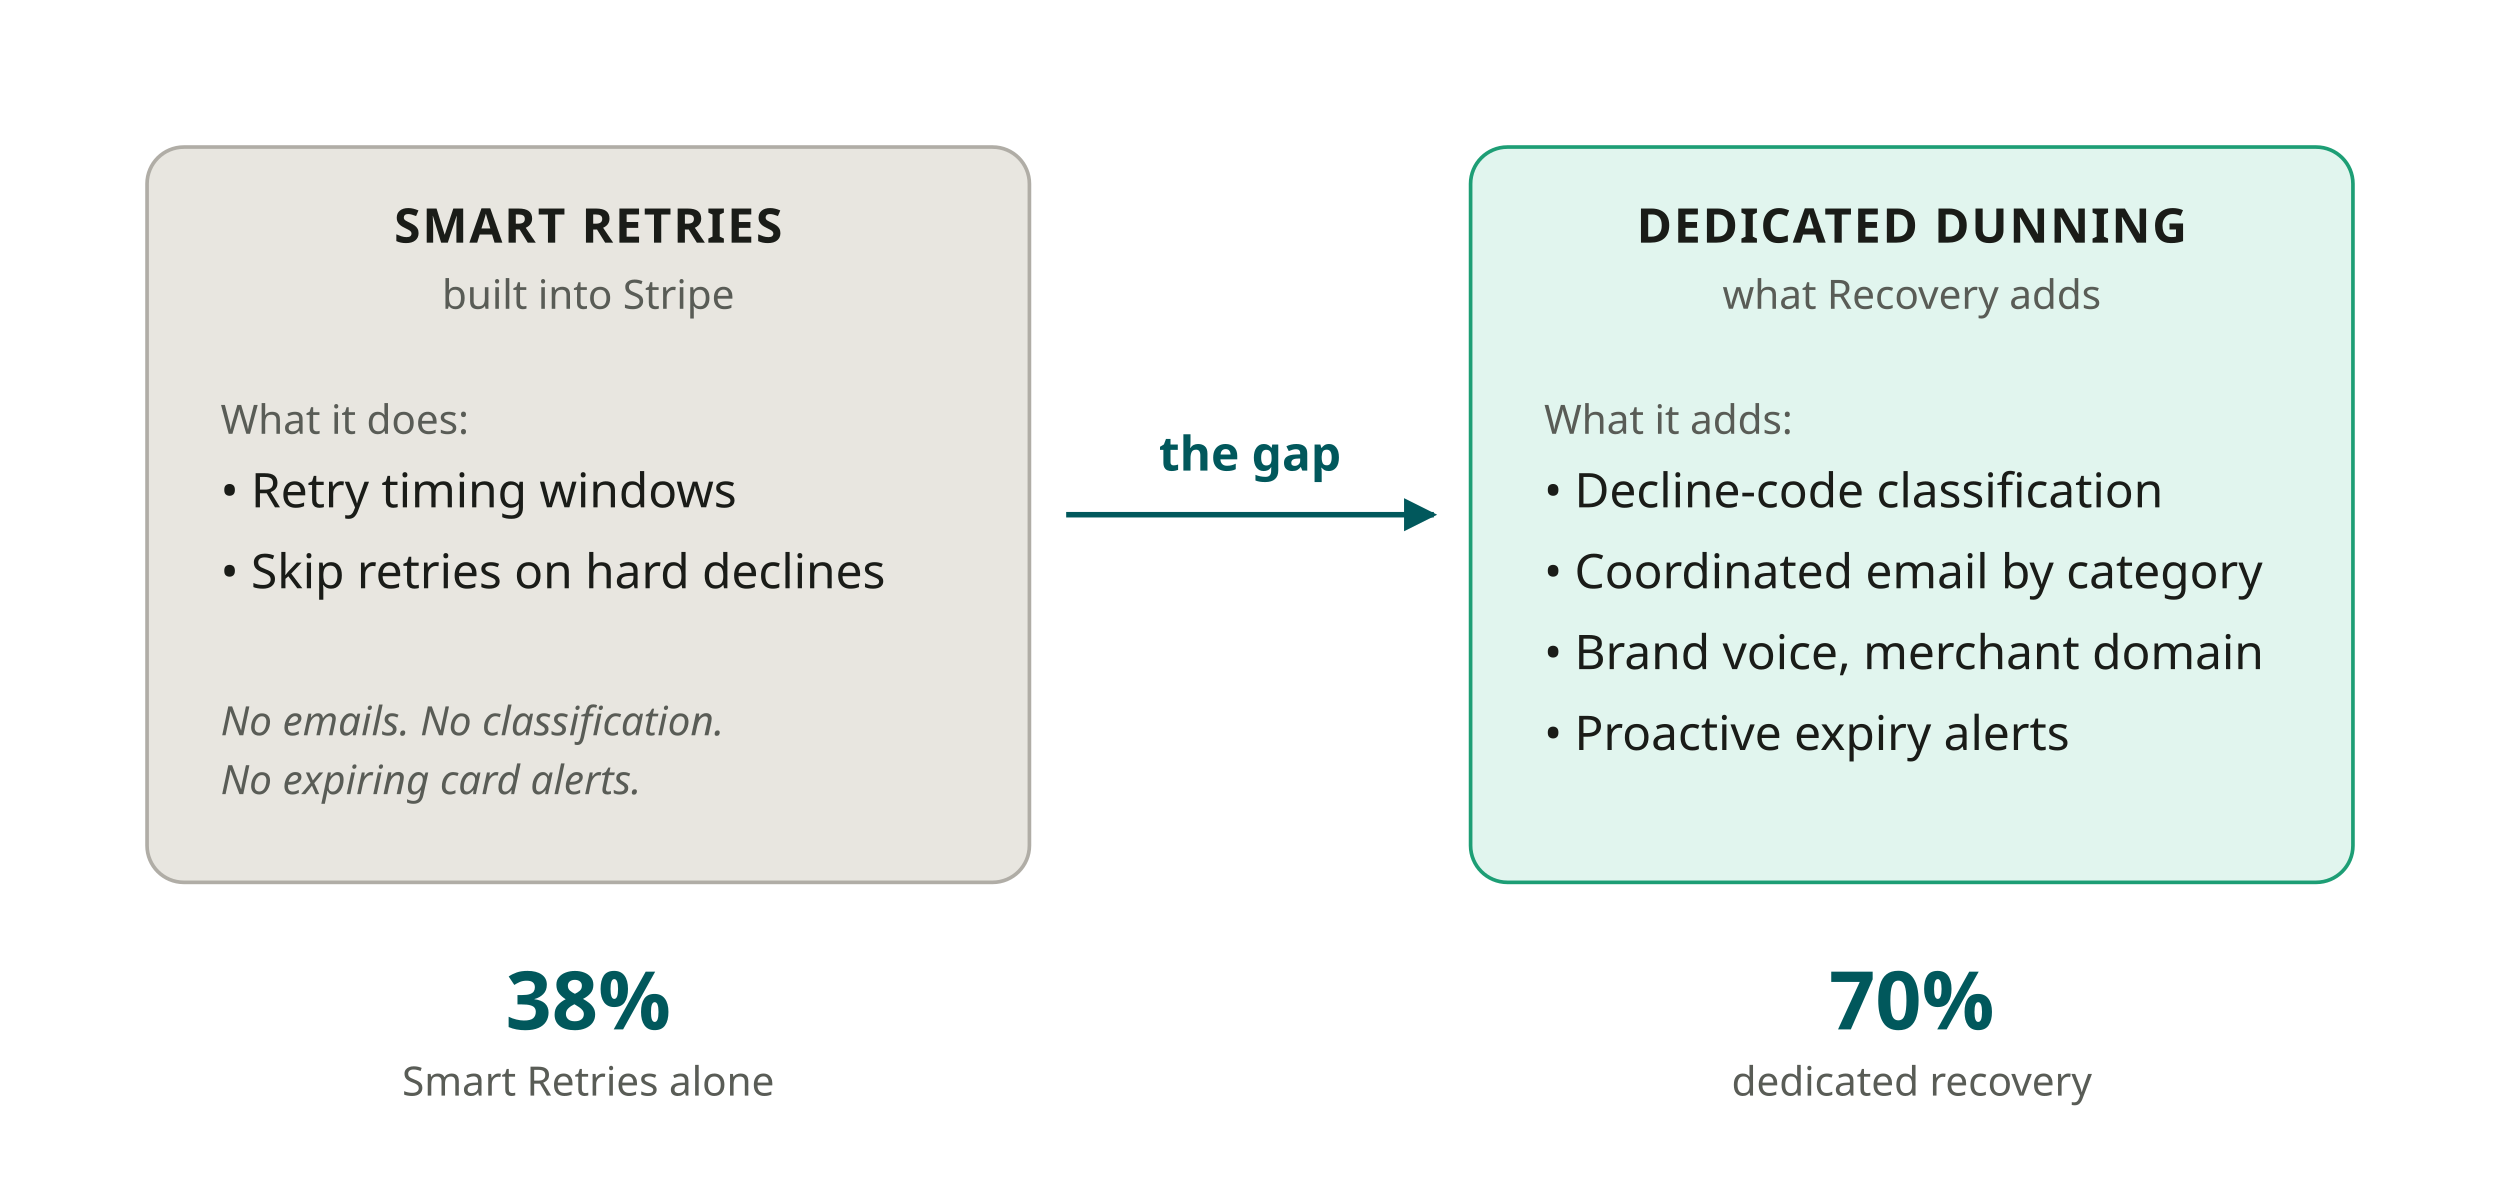
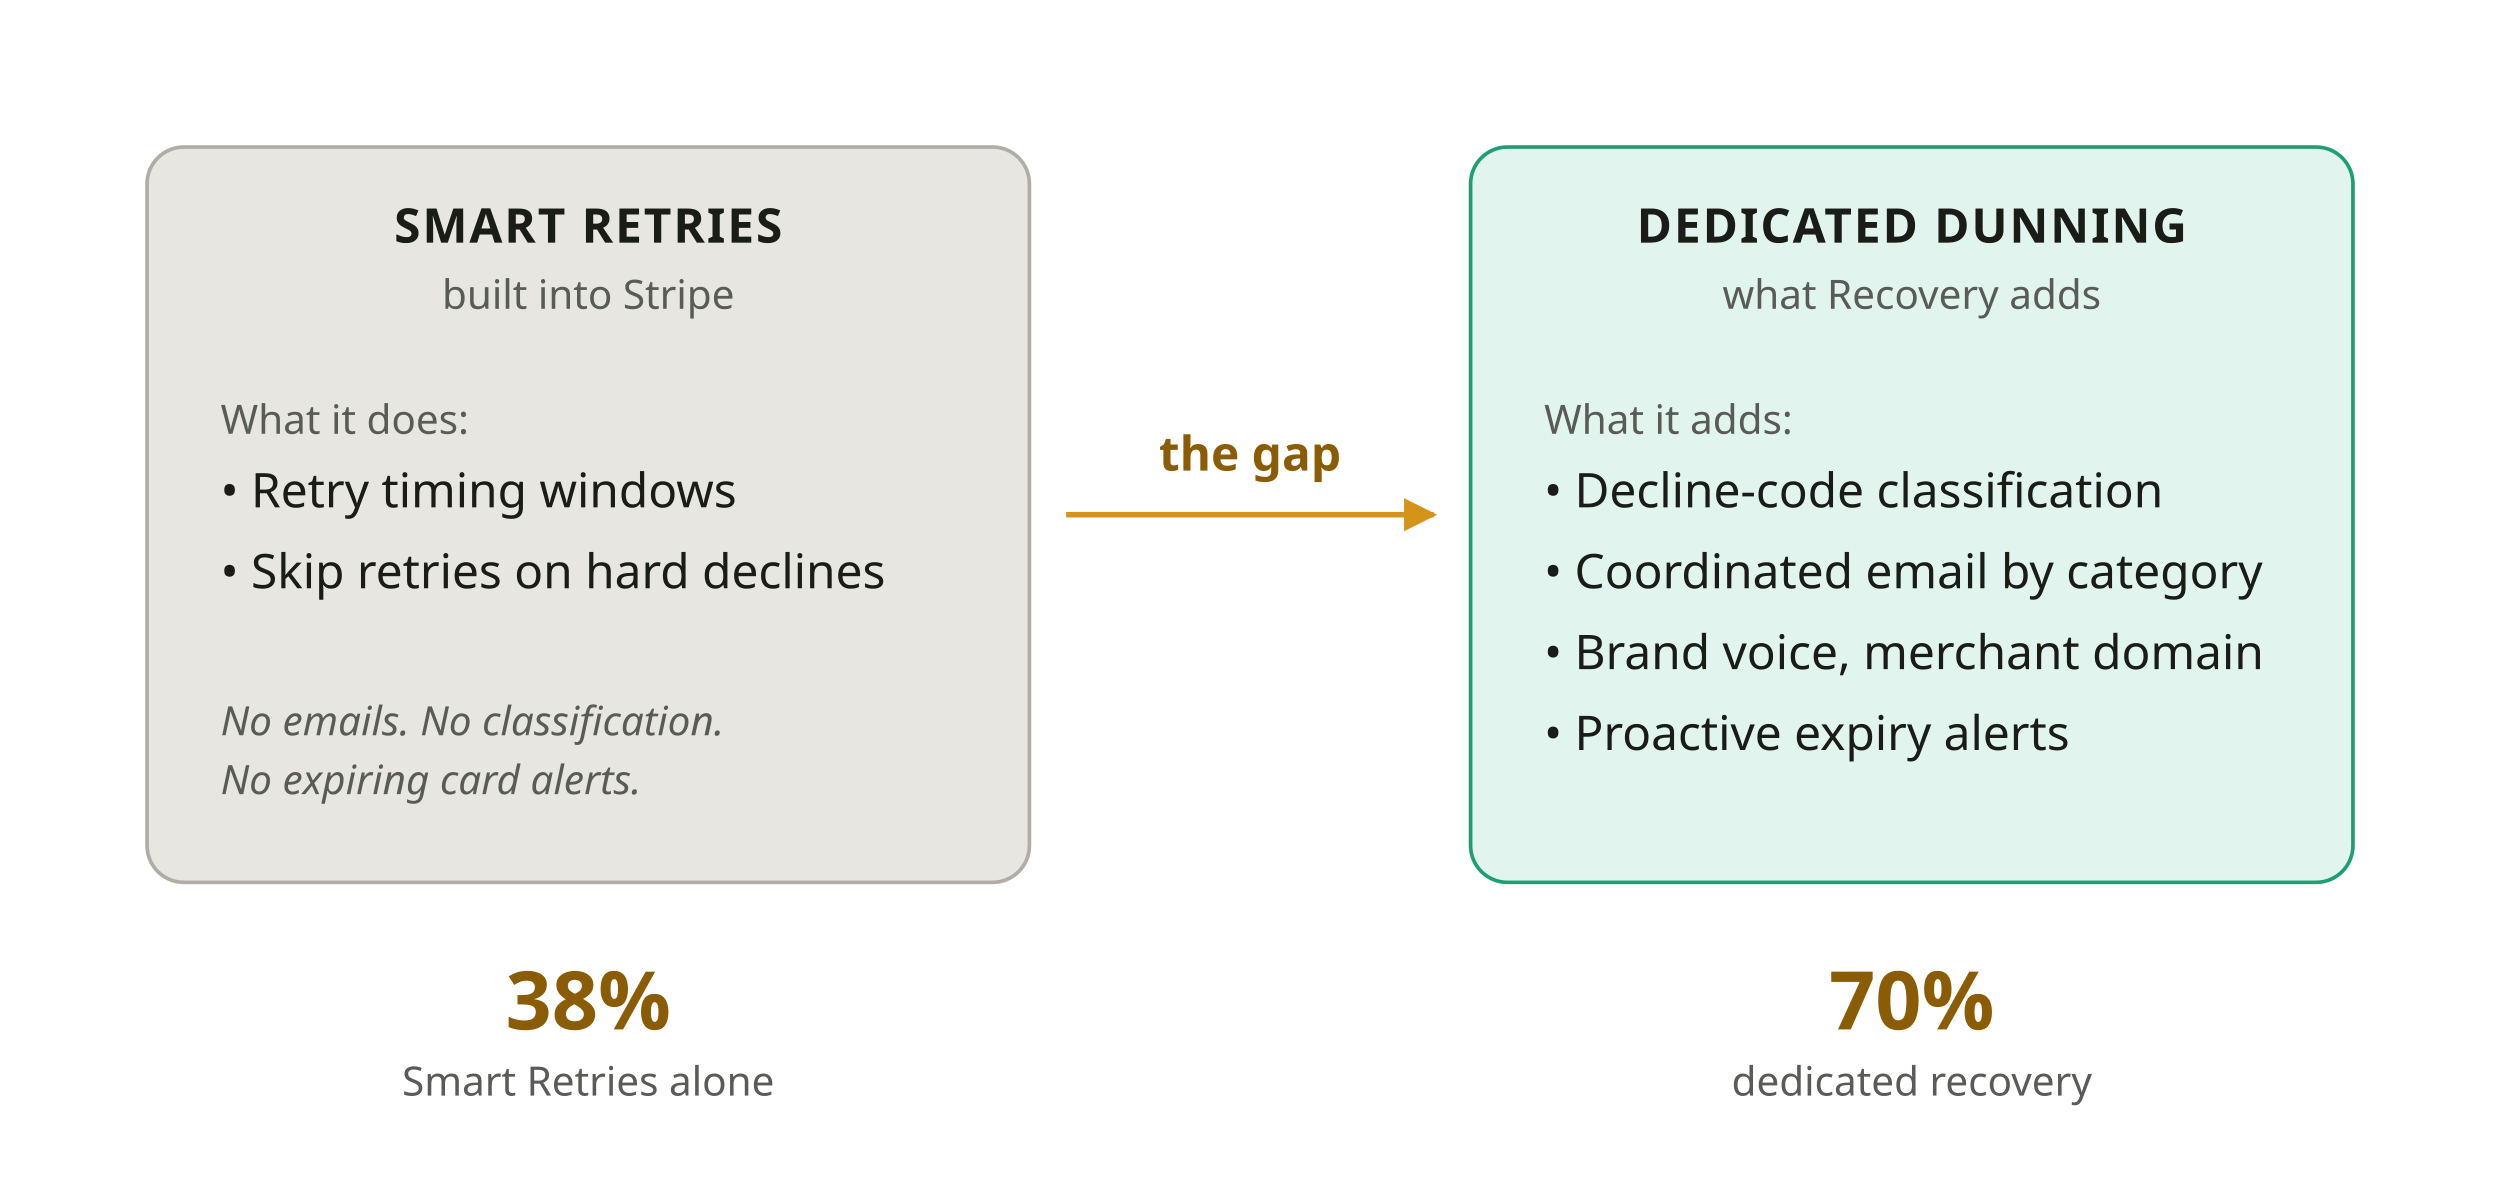
<svg xmlns="http://www.w3.org/2000/svg" viewBox="0 0 680 320" role="img">
  <defs>
    <marker id="arrow-rvs" viewBox="0 0 10 10" refX="9" refY="5" markerWidth="6" markerHeight="6" orient="auto-start-reverse">
      <path d="M0,0 L10,5 L0,10 z" class="arrow-head-accent" />
    </marker>
  </defs>
  <style>
    .node-neutral { fill: #e8e6e0; stroke: #b0ada6; }
-     .node-accent  { fill: #e8f5f5; stroke: #01585c; }
+     .node-accent  { fill: #faeeda; stroke: #d4941a; }
    .node-success { fill: #e1f5ee; stroke: #1d9e75; }
    .node-info    { fill: #e6f1fb; stroke: #185fa5; }
    .label-primary   { fill: #1a1c18; font-family: system-ui, sans-serif; font-size: 13px; font-weight: 500; }
    .label-secondary { fill: #595c56; font-family: system-ui, sans-serif; font-size: 11px; font-family: system-ui, sans-serif; }
-     .label-accent    { fill: #01585c; font-family: system-ui, sans-serif; font-size: 13px; font-weight: 600; }
+     .label-accent    { fill: #8a5c06; font-family: system-ui, sans-serif; font-size: 13px; font-weight: 600; }
    .header          { fill: #1a1c18; font-family: system-ui, sans-serif; font-size: 13px; font-weight: 600; letter-spacing: 0.04em; }
-     .rate-num        { fill: #01585c; font-family: system-ui, sans-serif; font-size: 22px; font-weight: 700; }
-     .connector-accent { stroke: #01585c; stroke-width: 1.5; fill: none; }
-     .arrow-head-accent { fill: #01585c; }
+     .rate-num        { fill: #8a5c06; font-family: system-ui, sans-serif; font-size: 22px; font-weight: 700; }
+     .connector-accent { stroke: #d4941a; stroke-width: 1.5; fill: none; }
+     .arrow-head-accent { fill: #d4941a; }
    :root[data-theme="dark"] .node-neutral { fill: #222420; stroke: #4a4c44; }
-     :root[data-theme="dark"] .node-accent  { fill: #1a2d2e; stroke: #2d7c80; }
+     :root[data-theme="dark"] .node-accent  { fill: #1e1a0a; stroke: #826217; }
    :root[data-theme="dark"] .node-success { fill: #091e14; stroke: #1f7a5f; }
    :root[data-theme="dark"] .node-info    { fill: #0a1428; stroke: #315dc4; }
    :root[data-theme="dark"] .label-primary   { fill: #f0ede8; }
    :root[data-theme="dark"] .label-secondary { fill: #a8a49e; }
-     :root[data-theme="dark"] .label-accent    { fill: #97c8cb; }
+     :root[data-theme="dark"] .label-accent    { fill: #f0b429; }
    :root[data-theme="dark"] .header          { fill: #f0ede8; }
-     :root[data-theme="dark"] .rate-num        { fill: #97c8cb; }
-     :root[data-theme="dark"] .connector-accent { stroke: #249398; }
-     :root[data-theme="dark"] .arrow-head-accent { fill: #249398; }
+     :root[data-theme="dark"] .rate-num        { fill: #f0b429; }
+     :root[data-theme="dark"] .connector-accent { stroke: #f0b429; }
+     :root[data-theme="dark"] .arrow-head-accent { fill: #f0b429; }
  </style>
  <rect class="node-neutral" x="40" y="40" width="240" height="200" rx="10" />
  <text class="header" x="160" y="66" text-anchor="middle">SMART RETRIES</text>
  <text class="label-secondary" x="160" y="84" text-anchor="middle">built into Stripe</text>
  <text class="label-secondary" x="60" y="118">What it does:</text>
  <text class="label-primary" x="60" y="138">• Retry timing windows</text>
  <text class="label-primary" x="60" y="160">• Skip retries on hard declines</text>
  <text class="label-secondary" x="60" y="200" font-style="italic">No emails. No classification.</text>
  <text class="label-secondary" x="60" y="216" font-style="italic">No expiring card alerts.</text>
  <rect class="node-success" x="400" y="40" width="240" height="200" rx="10" />
  <text class="header" x="520" y="66" text-anchor="middle">DEDICATED DUNNING</text>
  <text class="label-secondary" x="520" y="84" text-anchor="middle">what Recovery adds</text>
  <text class="label-secondary" x="420" y="118">What it adds:</text>
  <text class="label-primary" x="420" y="138">• Decline-code classification</text>
  <text class="label-primary" x="420" y="160">• Coordinated email by category</text>
  <text class="label-primary" x="420" y="182">• Brand voice, merchant domain</text>
  <text class="label-primary" x="420" y="204">• Proactive expiry alerts</text>
  <line class="connector-accent" x1="290" y1="140" x2="390" y2="140" marker-end="url(#arrow-rvs)" />
  <text class="label-accent" x="340" y="128" text-anchor="middle">the gap</text>
  <text class="rate-num" x="160" y="280" text-anchor="middle">38%</text>
  <text class="label-secondary" x="160" y="298" text-anchor="middle">Smart Retries alone</text>
  <text class="rate-num" x="520" y="280" text-anchor="middle">70%</text>
  <text class="label-secondary" x="520" y="298" text-anchor="middle">dedicated recovery</text>
</svg>
